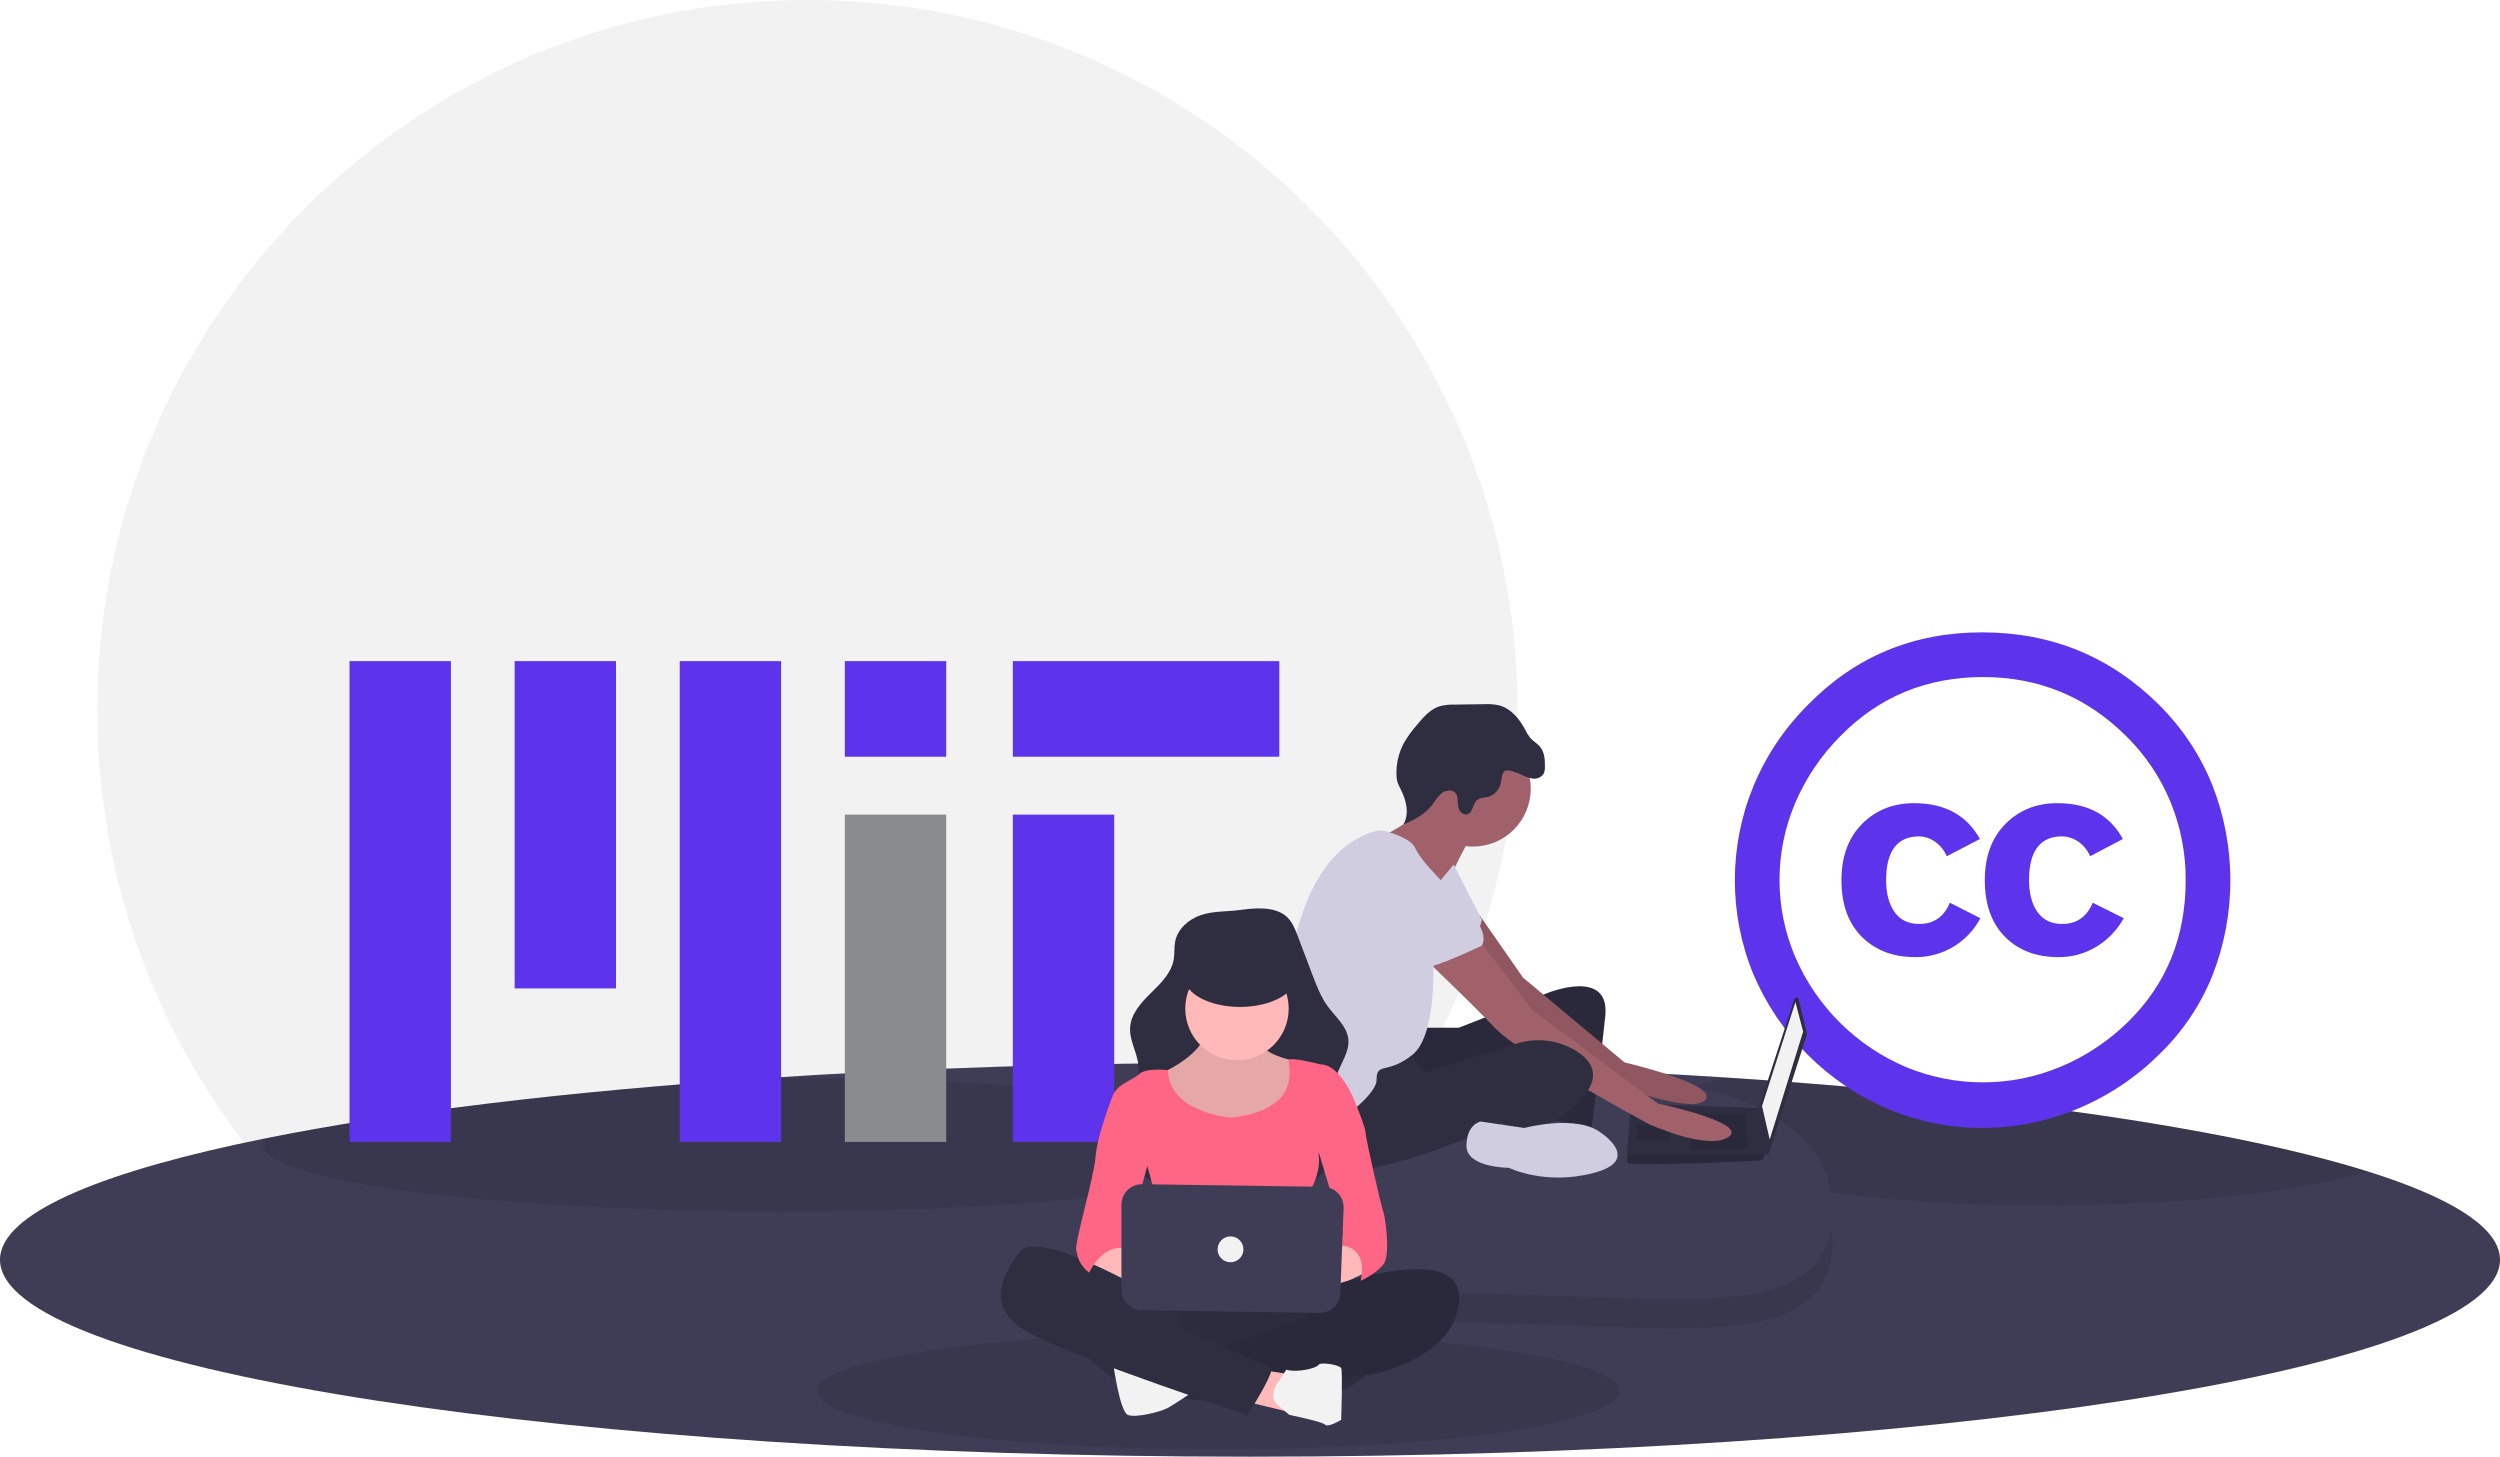
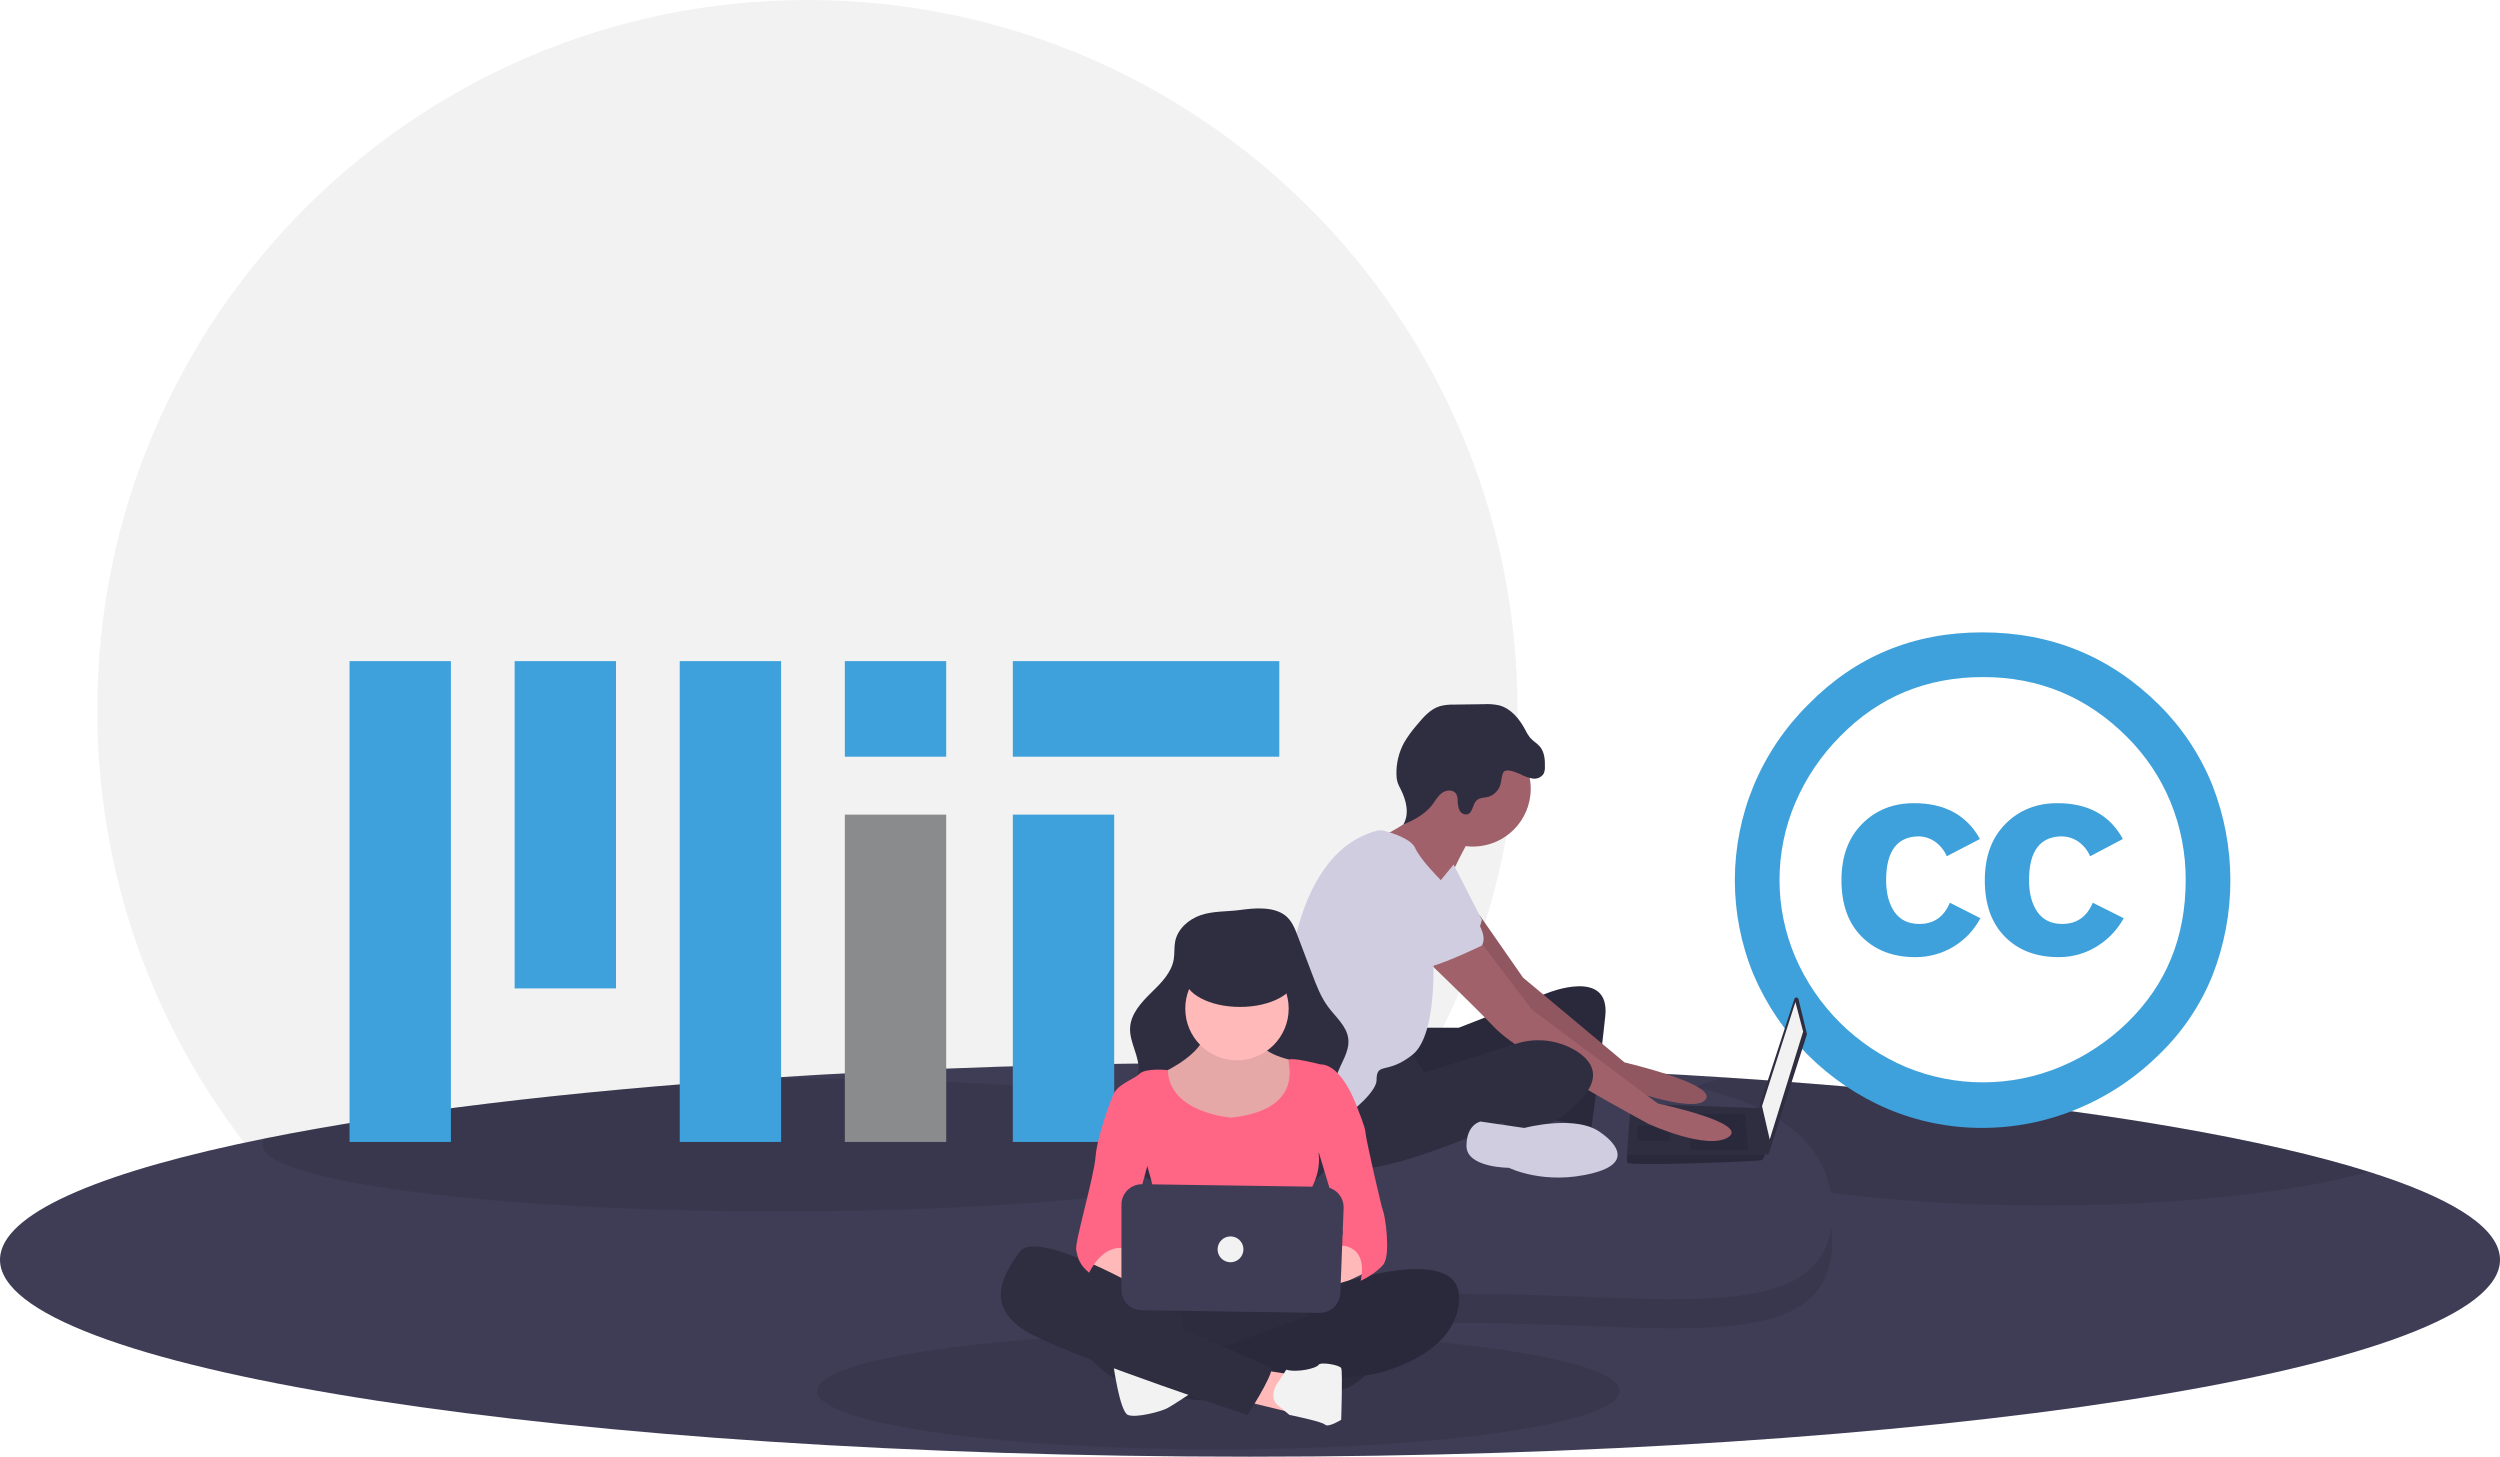
<svg xmlns="http://www.w3.org/2000/svg" id="a58ef234-55dd-4456-b368-278f056cc5c7" data-name="Layer 1" width="1028" height="598.997" viewBox="0 0 1028 598.997">
  <circle cx="332.005" cy="292.004" r="292.004" fill="#f2f2f2" />
  <path d="M1114,668.499a13.69,13.69,0,0,1-.17,2.12c-7.14,43.76-234.46,78.88-513.83,78.88s-506.69-35.12-513.83-78.88a13.675,13.675,0,0,1-.17-2.12c0-.2,0-.41.02-.61,0-.11.01-.21.01-.32a.489.489,0,0,0,.01-.12c.04-.45.1-.88.18-1.32,3.26-17.89,43.35-34.33,108.74-47.5,53.48-10.77,123.89-19.36,204.93-24.76,61.5-4.1,129.12-6.37,200.11-6.37,57.12,0,112.06,1.47,163.38,4.17h.02q16.11.855,31.74,1.87c71.33,4.62,134.63,11.69,185.63,20.54,31.37,5.45,58.1,11.58,79.19,18.22h.01c32.46,10.23,51.6,21.7,53.81,33.83.08.44.14.87.18,1.32a.487.487,0,0,0,.01.12c0,.11.01.21.01.32C1114,668.089,1114,668.299,1114,668.499Z" transform="translate(-86 -150.5013)" fill="#3f3d56" />
  <ellipse cx="501" cy="571.997" rx="165" ry="24" opacity="0.1" />
  <path d="M1059.96,632.299c-5.77,1.65-12.27,3.18-19.4,4.58-29.36,5.78-69.42,9.33-113.53,9.33-49.28,0-93.45-4.43-123.38-11.44-24.84-5.82-39.88-13.39-39.88-21.7,0-7.3,11.64-14.06,31.37-19.53,71.33,4.62,134.63,11.69,185.63,20.54C1012.14,619.529,1038.87,625.659,1059.96,632.299Z" transform="translate(-86 -150.5013)" opacity="0.1" />
  <path d="M618,621.249c0,15.13-94.92,27.4-212,27.4s-212-12.27-212-27.4a4.372,4.372,0,0,1,.96-2.62c53.48-10.77,123.89-19.36,204.93-24.76q3.045-.015,6.11-.01C523.08,593.859,618,606.119,618,621.249Z" transform="translate(-86 -150.5013)" opacity="0.1" />
-   <rect x="416.472" y="334.975" width="41.685" height="134.584" fill="#5d34ec" />
-   <rect x="279.506" y="271.851" width="41.685" height="197.708" fill="#5d34ec" />
-   <rect x="143.73" y="271.851" width="41.685" height="197.708" fill="#5d34ec" />
-   <rect x="211.618" y="271.851" width="41.685" height="134.584" fill="#5d34ec" />
-   <rect x="347.393" y="271.851" width="41.685" height="39.303" fill="#5d34ec" />
+   <rect x="416.472" y="334.975" width="41.685" height="134.584" fill="#3ea1db" />
+   <rect x="279.506" y="271.851" width="41.685" height="197.708" fill="#3ea1db" />
+   <rect x="143.73" y="271.851" width="41.685" height="197.708" fill="#3ea1db" />
+   <rect x="211.618" y="271.851" width="41.685" height="134.584" fill="#3ea1db" />
+   <rect x="347.393" y="271.851" width="41.685" height="39.303" fill="#3ea1db" />
  <rect x="347.393" y="334.975" width="41.685" height="134.584" fill="#8a8b8c" />
-   <rect x="416.472" y="271.851" width="109.573" height="39.303" fill="#5d34ec" />
-   <path d="M901.062,410.53q42.748,0,72.774,29.839A97.983,97.983,0,0,1,995.668,473.208a107.346,107.346,0,0,1,.096,78.409,93.533,93.533,0,0,1-21.739,32.294,104.704,104.704,0,0,1-33.841,22.561,101.425,101.425,0,0,1-39.114,7.823,99.015,99.015,0,0,1-38.662-7.734A104.845,104.845,0,0,1,807.007,551.165a101.764,101.764,0,0,1,.089-77.594A102.307,102.307,0,0,1,829.565,440.185Q858.674,410.537,901.062,410.53Zm.369,18.377q-34.93,0-58.768,24.379A87.595,87.595,0,0,0,824.197,480.668a80.789,80.789,0,0,0,0,63.311,86.249,86.249,0,0,0,45.577,45.31,82.687,82.687,0,0,0,63.41-.089,87.995,87.995,0,0,0,27.741-18.374q23.831-23.287,23.828-58.405a83.659,83.659,0,0,0-6.186-32.02,81.465,81.465,0,0,0-18.002-26.929Q935.989,428.909,901.431,428.908Zm-1.277,66.591-13.649,7.097a14.006,14.006,0,0,0-5.365-6.368,12.087,12.087,0,0,0-5.916-1.818q-13.64,0-13.646,18.011,0,8.186,3.454,13.095,3.458,4.914,10.192,4.916,8.916,0,12.557-8.733l12.551,6.368a29.99,29.99,0,0,1-26.745,16.012q-13.644,0-22.016-8.37-8.367-8.367-8.367-23.284,0-14.557,8.46-23.105,8.458-8.549,21.38-8.552Q891.97,480.757,900.155,495.498Zm58.765,0-13.465,7.097a13.992,13.992,0,0,0-5.368-6.368,12.373,12.373,0,0,0-6.094-1.818q-13.644,0-13.649,18.011,0,8.186,3.458,13.095,3.453,4.914,10.192,4.916,8.907,0,12.548-8.733l12.735,6.368a31.277,31.277,0,0,1-11.274,11.736,29.398,29.398,0,0,1-15.464,4.276q-13.831,0-22.099-8.37-8.291-8.367-8.284-23.284,0-14.557,8.463-23.105,8.453-8.549,21.373-8.552Q950.912,480.757,958.919,495.498Z" transform="translate(-86 -150.5013)" fill="#5d34ec" />
+   <rect x="416.472" y="271.851" width="109.573" height="39.303" fill="#3ea1db" />
+   <path d="M901.062,410.53q42.748,0,72.774,29.839A97.983,97.983,0,0,1,995.668,473.208a107.346,107.346,0,0,1,.096,78.409,93.533,93.533,0,0,1-21.739,32.294,104.704,104.704,0,0,1-33.841,22.561,101.425,101.425,0,0,1-39.114,7.823,99.015,99.015,0,0,1-38.662-7.734A104.845,104.845,0,0,1,807.007,551.165a101.764,101.764,0,0,1,.089-77.594A102.307,102.307,0,0,1,829.565,440.185Q858.674,410.537,901.062,410.53Zm.369,18.377q-34.93,0-58.768,24.379A87.595,87.595,0,0,0,824.197,480.668a80.789,80.789,0,0,0,0,63.311,86.249,86.249,0,0,0,45.577,45.31,82.687,82.687,0,0,0,63.41-.089,87.995,87.995,0,0,0,27.741-18.374q23.831-23.287,23.828-58.405a83.659,83.659,0,0,0-6.186-32.02,81.465,81.465,0,0,0-18.002-26.929Q935.989,428.909,901.431,428.908Zm-1.277,66.591-13.649,7.097a14.006,14.006,0,0,0-5.365-6.368,12.087,12.087,0,0,0-5.916-1.818q-13.64,0-13.646,18.011,0,8.186,3.454,13.095,3.458,4.914,10.192,4.916,8.916,0,12.557-8.733l12.551,6.368a29.99,29.99,0,0,1-26.745,16.012q-13.644,0-22.016-8.37-8.367-8.367-8.367-23.284,0-14.557,8.46-23.105,8.458-8.549,21.38-8.552Q891.97,480.757,900.155,495.498Zm58.765,0-13.465,7.097a13.992,13.992,0,0,0-5.368-6.368,12.373,12.373,0,0,0-6.094-1.818q-13.644,0-13.649,18.011,0,8.186,3.458,13.095,3.453,4.914,10.192,4.916,8.907,0,12.548-8.733l12.735,6.368a31.277,31.277,0,0,1-11.274,11.736,29.398,29.398,0,0,1-15.464,4.276q-13.831,0-22.099-8.37-8.291-8.367-8.284-23.284,0-14.557,8.463-23.105,8.453-8.549,21.373-8.552Q950.912,480.757,958.919,495.498Z" transform="translate(-86 -150.5013)" fill="#3ea1db" />
  <path d="M839.417,660.837c0,48.737-67.934,33.663-151.113,33.663s-150.104,15.075-150.104-33.663,67.925-59.337,151.104-59.337S839.417,612.099,839.417,660.837Z" transform="translate(-86 -150.5013)" opacity="0.1" />
  <path d="M839.417,648.837c0,48.737-67.934,33.663-151.113,33.663s-150.104,15.075-150.104-33.663,67.925-59.337,151.104-59.337S839.417,600.099,839.417,648.837Z" transform="translate(-86 -150.5013)" fill="#3f3d56" />
  <path d="M825.542,561.343l3.434,14.164a.885.885,0,0,1-.017.478l-15.575,48.673a.885.885,0,0,1-1.722-.17l-2.155-18.961a.885.885,0,0,1,.038-.374l14.297-43.876A.885.885,0,0,1,825.542,561.343Z" transform="translate(-86 -150.5013)" fill="#2f2e41" />
  <polygon points="738.278 412.038 741.449 424.19 727.711 468.572 724.541 454.835 738.278 412.038" fill="#f2f2f2" />
  <path d="M755.064,628.584c.528,1.585,54.949-.528,55.477-1.057a11.469,11.469,0,0,0,1.162-2.113c.497-1.057.951-2.113.951-2.113l-2.113-17.108L756.649,604.279s-1.347,14.498-1.622,21.134A15.853,15.853,0,0,0,755.064,628.584Z" transform="translate(-86 -150.5013)" fill="#2f2e41" />
  <polygon points="717.673 458.005 718.729 472.799 694.953 472.799 694.953 458.005 717.673 458.005" opacity="0.1" />
  <polygon points="687.028 462.76 687.17 462.732 686.5 469.1 673.291 469.1 673.291 462.76 687.028 462.76" opacity="0.1" />
  <path d="M755.064,628.584c.528,1.585,54.949-.528,55.477-1.057a11.469,11.469,0,0,0,1.162-2.113H755.027A15.853,15.853,0,0,0,755.064,628.584Z" transform="translate(-86 -150.5013)" opacity="0.1" />
  <path d="M671.055,573.106h14.794l36.457-14.266s25.889-10.567,23.776,9.51S740.27,615.375,740.27,615.375s-11.624-5.284-17.964-3.698-2.113-32.23-2.113-32.23-51.779,24.833-56.534,21.663-5.812-25.361-5.812-25.361Z" transform="translate(-86 -150.5013)" fill="#2f2e41" />
  <path d="M671.055,573.106h14.794l36.457-14.266s25.889-10.567,23.776,9.51S740.27,615.375,740.27,615.375s-11.624-5.284-17.964-3.698-2.113-32.23-2.113-32.23-51.779,24.833-56.534,21.663-5.812-25.361-5.812-25.361Z" transform="translate(-86 -150.5013)" opacity="0.1" />
  <path d="M694.363,526.777l17.904,25.723,41.74,34.871s38.57,8.982,33.286,15.322-37.513-6.34-37.513-6.34S701.7,561.483,700.115,558.841s-19.021-27.474-19.021-27.474Z" transform="translate(-86 -150.5013)" fill="#a0616a" />
  <path d="M694.363,526.777l17.904,25.723,41.74,34.871s38.57,8.982,33.286,15.322-37.513-6.34-37.513-6.34S701.7,561.483,700.115,558.841s-19.021-27.474-19.021-27.474Z" transform="translate(-86 -150.5013)" opacity="0.1" />
  <circle cx="605.661" cy="324.331" r="23.776" fill="#a0616a" />
  <path d="M690.076,495.967s-7.925,13.737-9.51,21.134-23.776-14.794-23.776-14.794l-2.906-7.661s20.87-9.775,19.285-17.7S690.076,495.967,690.076,495.967Z" transform="translate(-86 -150.5013)" fill="#a0616a" />
  <path d="M683.736,506.005l11.624,22.719s-2.642,11.095-6.869,12.152-22.191-13.737-22.191-13.737Z" transform="translate(-86 -150.5013)" fill="#d0cde1" />
  <path d="M694.303,537.178l21.663,28.531,51.779,38.57s37.513,7.925,29.06,13.737-32.758-5.284-32.758-5.284-52.307-28.003-63.403-39.627-31.701-31.173-31.701-31.173Z" transform="translate(-86 -150.5013)" fill="#a0616a" />
  <path d="M665.244,581.56l6.34,10.039,37.839-11.905a29.751,29.751,0,0,1,24.771,2.989c6.604,4.161,10.831,10.765,1.321,20.54-19.021,19.549-31.701,8.982-31.701,8.982s-63.931,30.116-74.498,15.322-11.095-22.191-11.095-22.191S658.903,579.975,665.244,581.56Z" transform="translate(-86 -150.5013)" fill="#2f2e41" />
  <path d="M744.497,616.432s16.907,11.095-3.17,16.379-34.871-2.113-34.871-2.113-17.436,0-17.436-8.982,5.812-10.039,5.812-10.039l17.964,2.642S734.458,608.506,744.497,616.432Z" transform="translate(-86 -150.5013)" fill="#d0cde1" />
  <path d="M711.166,468.851a17.728,17.728,0,0,0,4.982,1.785,4.548,4.548,0,0,0,4.595-1.969,6.181,6.181,0,0,0,.522-2.795c.064-2.901-.146-6.038-1.985-8.283-1.17-1.429-2.878-2.33-4.089-3.724a17.598,17.598,0,0,1-2.067-3.378c-2.356-4.424-5.843-8.676-10.69-9.951a23.183,23.183,0,0,0-6.24-.477l-12.206.172a21.251,21.251,0,0,0-5.872.632c-3.929,1.188-6.789,4.492-9.409,7.651a47.851,47.851,0,0,0-5.396,7.448,26.133,26.133,0,0,0-3.098,12.804,11.98,11.98,0,0,0,.439,3.388,18.801,18.801,0,0,0,1.332,2.925c2.289,4.496,3.648,10.112,1.07,14.449,4.478-1.829,8.909-4.228,11.863-8.058,1.321-1.714,2.358-3.72,4.119-4.977s4.631-1.367,5.761.479a5.163,5.163,0,0,1,.583,2.418,11.084,11.084,0,0,0,.668,4.081,3.058,3.058,0,0,0,3.322,1.896c2.3-.648,2.08-4.179,3.852-5.782,1.346-1.218,3.422-.985,5.15-1.538a7.643,7.643,0,0,0,4.387-4.321c.655-1.468.645-5.31,1.884-6.105C706.194,466.625,709.726,468.21,711.166,468.851Z" transform="translate(-86 -150.5013)" fill="#2f2e41" />
  <path d="M651.996,492.139a6.271,6.271,0,0,1,3.264.008c3.392.911,10.995,3.321,12.625,6.989,2.113,4.755,9.51,12.152,9.51,12.152s10.039,10.039,7.925,16.907-10.039,14.794-10.039,14.794,2.113,32.758-8.454,41.212-14.794,2.642-14.794,10.567-32.758,32.758-39.098,17.436c0,0,3.17-28.531,2.113-38.57C614.008,563.741,615.533,502.011,651.996,492.139Z" transform="translate(-86 -150.5013)" fill="#d0cde1" />
  <path d="M668.942,505.477s32.23,23.776,26.418,33.815c0,0-19.549,9.51-23.776,8.982s-20.606-19.021-24.833-20.606S640.411,497.552,668.942,505.477Z" transform="translate(-86 -150.5013)" fill="#d0cde1" />
  <path d="M579.811,526.783c-5.013,1.693-9.554,5.652-10.58,10.843-.476,2.406-.184,4.907-.585,7.327-.929,5.612-5.334,9.897-9.396,13.878s-8.258,8.606-8.555,14.286c-.325,6.22,4.186,12.047,3.406,18.226-.907,7.179-8.489,11.831-10.364,18.82-1.252,4.667.282,9.694,2.805,13.815,4.809,7.852,13.028,13.183,21.781,16.041s18.075,3.459,27.282,3.556c11.211.117,23.383-.845,31.806-8.244a25.48,25.48,0,0,0,8.459-16.588c.8-8.571-2.777-17.426-.31-25.673,1.553-5.19,5.447-9.93,4.866-15.316-.568-5.266-5.168-8.999-8.323-13.253-2.946-3.972-4.734-8.663-6.486-13.288l-5.995-15.824c-1.178-3.111-2.473-6.382-5.099-8.424-4.917-3.822-12.822-3.071-18.572-2.283C590.619,525.412,584.94,525.051,579.811,526.783Z" transform="translate(-86 -150.5013)" fill="#2f2e41" />
  <path d="M581.688,572.877s2.657,8.637-17.274,18.602,1.993,20.595,1.993,20.595l23.253,5.315s23.917-3.322,26.575-7.308,7.308-17.274,5.979-19.267a31.061,31.061,0,0,0-3.322-3.986s-15.945-2.657-15.281-9.966S581.688,572.877,581.688,572.877Z" transform="translate(-86 -150.5013)" fill="#ffb9b9" />
  <path d="M581.688,572.877s2.657,8.637-17.274,18.602,1.993,20.595,1.993,20.595l23.253,5.315s23.917-3.322,26.575-7.308,7.308-17.274,5.979-19.267a31.061,31.061,0,0,0-3.322-3.986s-15.945-2.657-15.281-9.966S581.688,572.877,581.688,572.877Z" transform="translate(-86 -150.5013)" opacity="0.1" />
  <circle cx="508.643" cy="414.736" r="21.26" fill="#ffb9b9" />
  <path d="M592.318,610.082s-25.604-1.872-26.089-19.539c0,0-9.122-1.057-11.78,1.601s-11.294,4.651-11.294,11.294,14.616,26.575,14.616,26.575,7.972,26.575,4.651,31.225-3.986,16.609-3.986,16.609,33.218-2.657,38.533,0,26.575,2.657,27.904,0-1.329-35.876-1.329-35.876,5.979-7.972,4.651-17.274L644.139,606.096s-5.979-17.938-15.281-17.938c0,0-12.623-3.322-12.955-1.661S622.215,606.76,592.318,610.082Z" transform="translate(-86 -150.5013)" fill="#ff6584" />
  <path d="M532.525,668.547s5.979,9.301,21.26,11.294,17.938-3.322,16.609-4.651-17.274-7.308-17.274-7.308l-9.301-7.308Z" transform="translate(-86 -150.5013)" fill="#ffb9b9" />
  <path d="M641.481,660.574l-17.274,9.966s-22.589-1.329-13.952,5.315,24.582,3.986,24.582,3.986l15.281-7.308Z" transform="translate(-86 -150.5013)" fill="#ffb9b9" />
  <path d="M555.113,677.848s-15.945,39.198,3.322,45.177,72.416,4.651,84.375-3.322,15.281-18.602,13.287-21.924-15.281-12.623-24.582-13.287S555.113,677.848,555.113,677.848Z" transform="translate(-86 -150.5013)" fill="#2f2e41" />
  <path d="M555.113,677.848s-15.945,39.198,3.322,45.177,72.416,4.651,84.375-3.322,15.281-18.602,13.287-21.924-15.281-12.623-24.582-13.287S555.113,677.848,555.113,677.848Z" transform="translate(-86 -150.5013)" opacity="0.05" />
  <path d="M630.378,680.283s56.281-20.373,55.617,4.208-35.876,31.225-35.876,31.225l-10.63,1.329-58.465,1.993s1.993-10.63-2.657-11.959c0,0,15.281-3.986,15.945-4.651s38.533-13.952,41.191-14.616,10.63-5.979,16.609-5.315c0,0,6.644-5.315,13.952-3.986l-20.595,1.329Z" transform="translate(-86 -150.5013)" fill="#2f2e41" />
  <path d="M630.378,680.283s56.281-20.373,55.617,4.208-35.876,31.225-35.876,31.225l-10.63,1.329-58.465,1.993s1.993-10.63-2.657-11.959c0,0,15.281-3.986,15.945-4.651s38.533-13.952,41.191-14.616,10.63-5.979,16.609-5.315c0,0,6.644-5.315,13.952-3.986l-20.595,1.329Z" transform="translate(-86 -150.5013)" opacity="0.1" />
  <polygon points="534.434 533.081 541.53 549.271 584.714 533.99 588.036 525.354 576.741 523.36 554.035 527.347 544.187 530.004 534.434 533.081" fill="#2f2e41" />
  <polygon points="534.434 533.081 541.53 549.271 584.714 533.99 588.036 525.354 576.741 523.36 554.035 527.347 544.187 530.004 534.434 533.081" opacity="0.1" />
  <path d="M528.538,703.094s12.623,15.945,27.239,19.931,22.589-1.329,22.589-1.329L573.716,703.094l-1.993-11.959L563.086,685.156l-17.274-7.972-20.595-6.644s-8.637-1.329-8.637,0,7.972,21.26,7.972,21.26Z" transform="translate(-86 -150.5013)" fill="#2f2e41" />
  <path d="M543.819,711.731s2.657,19.267,5.979,20.595,13.287-1.329,15.945-2.657,11.691-7.459,11.691-7.459S545.812,710.402,543.819,711.731Z" transform="translate(-86 -150.5013)" fill="#f2f2f2" />
  <polygon points="518.277 563.223 530.9 565.216 529.571 580.496 511.964 576.22 518.277 563.223" fill="#ffb9b9" />
  <path d="M612.186,717.977s-5.916,7.042.063,11.028l3.986,3.322s13.287,2.657,14.616,3.986,6.644-1.993,6.644-1.993.664-19.931,0-21.26-8.637-2.657-9.301-1.329-8.637,3.322-13.287,1.993Z" transform="translate(-86 -150.5013)" fill="#f2f2f2" />
  <path d="M559.099,682.499s-46.506-27.239-53.814-17.274-15.281,23.917,5.979,34.547,87.697,32.554,87.697,32.554,9.966-15.281,9.966-19.267c0,0-35.212-15.945-41.191-17.274s-29.897-16.609-33.219-17.938-7.972-5.315-7.972-5.315Z" transform="translate(-86 -150.5013)" fill="#2f2e41" />
  <path d="M545.812,600.117l-2.657,1.993s-5.979,15.281-6.644,23.917-8.637,35.212-7.972,38.533,1.329,5.979,5.315,9.301c0,0,5.315-11.959,14.616-9.966l11.294-41.191Z" transform="translate(-86 -150.5013)" fill="#ff6584" />
  <path d="M638.824,600.117l5.315,5.979s3.322,7.972,3.322,9.966,6.644,31.225,7.308,32.554,3.322,17.938,0,21.924-9.301,6.644-9.301,6.644,3.986-13.952-8.637-14.616l1.329-5.315-11.959-39.862Z" transform="translate(-86 -150.5013)" fill="#ff6584" />
  <path d="M547.141,645.858v34.995a8.413,8.413,0,0,0,8.289,8.413l73.185,1.084a8.413,8.413,0,0,0,8.532-8.089l1.346-34.999a8.413,8.413,0,0,0-8.285-8.736l-74.531-1.08A8.413,8.413,0,0,0,547.141,645.858Z" transform="translate(-86 -150.5013)" fill="#3f3d56" />
  <ellipse cx="509.89" cy="401.732" rx="22.884" ry="12.322" fill="#2f2e41" />
  <circle cx="505.986" cy="513.727" r="5.315" fill="#f2f2f2" />
</svg>
